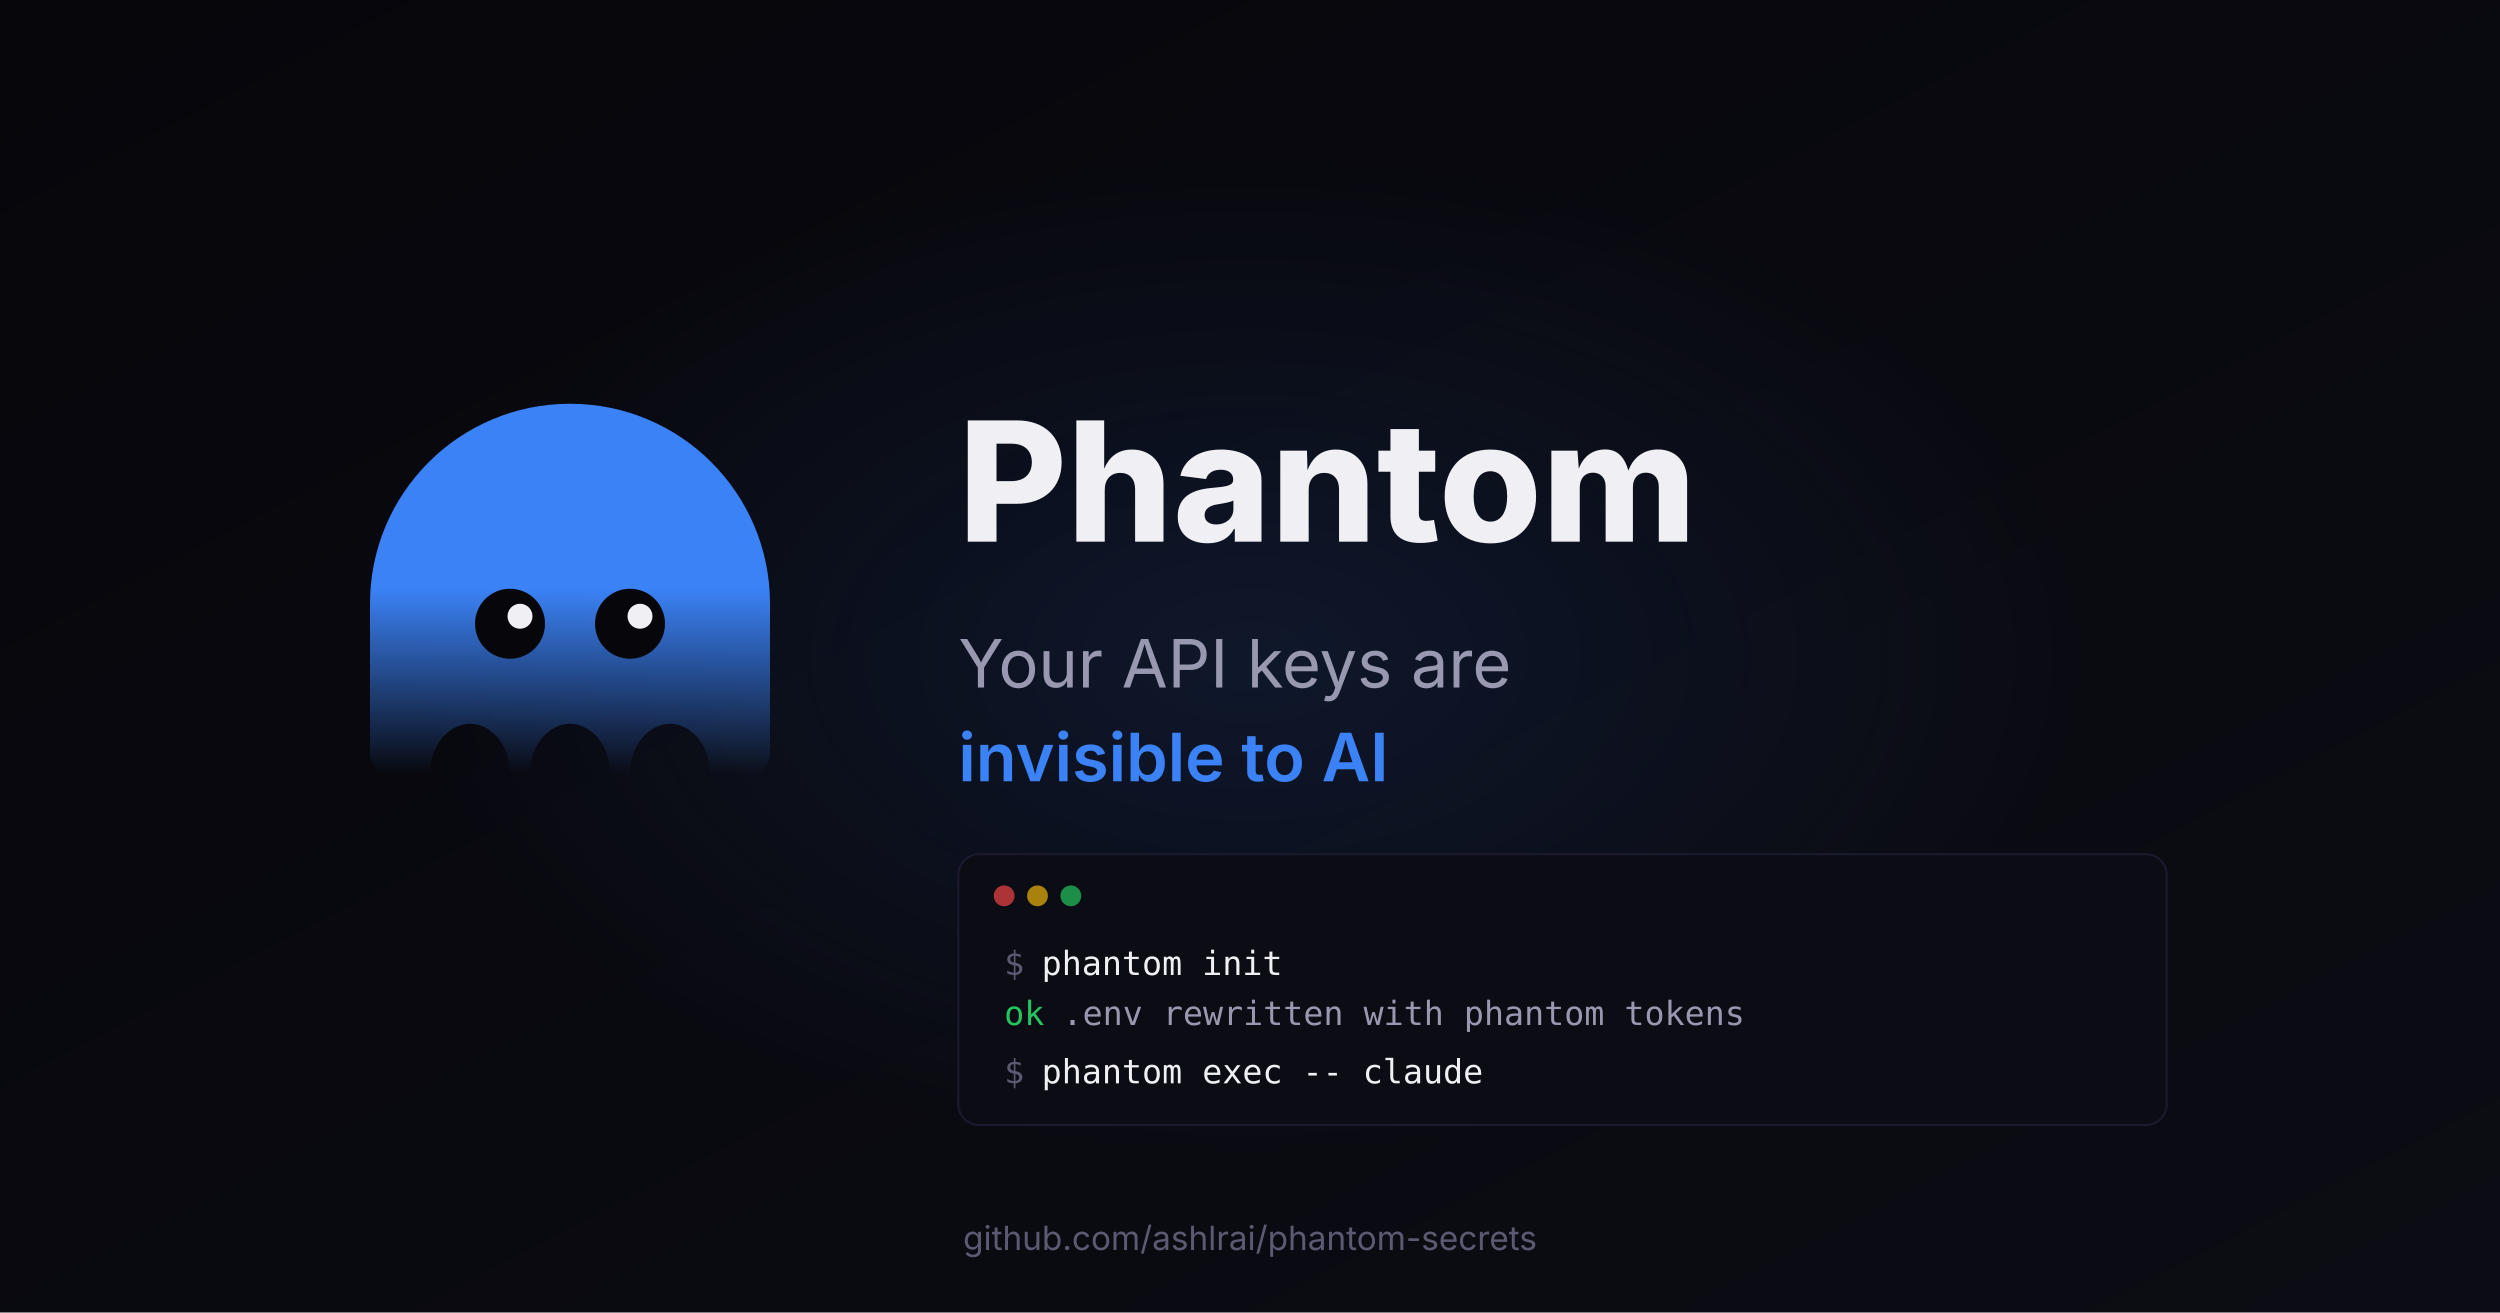
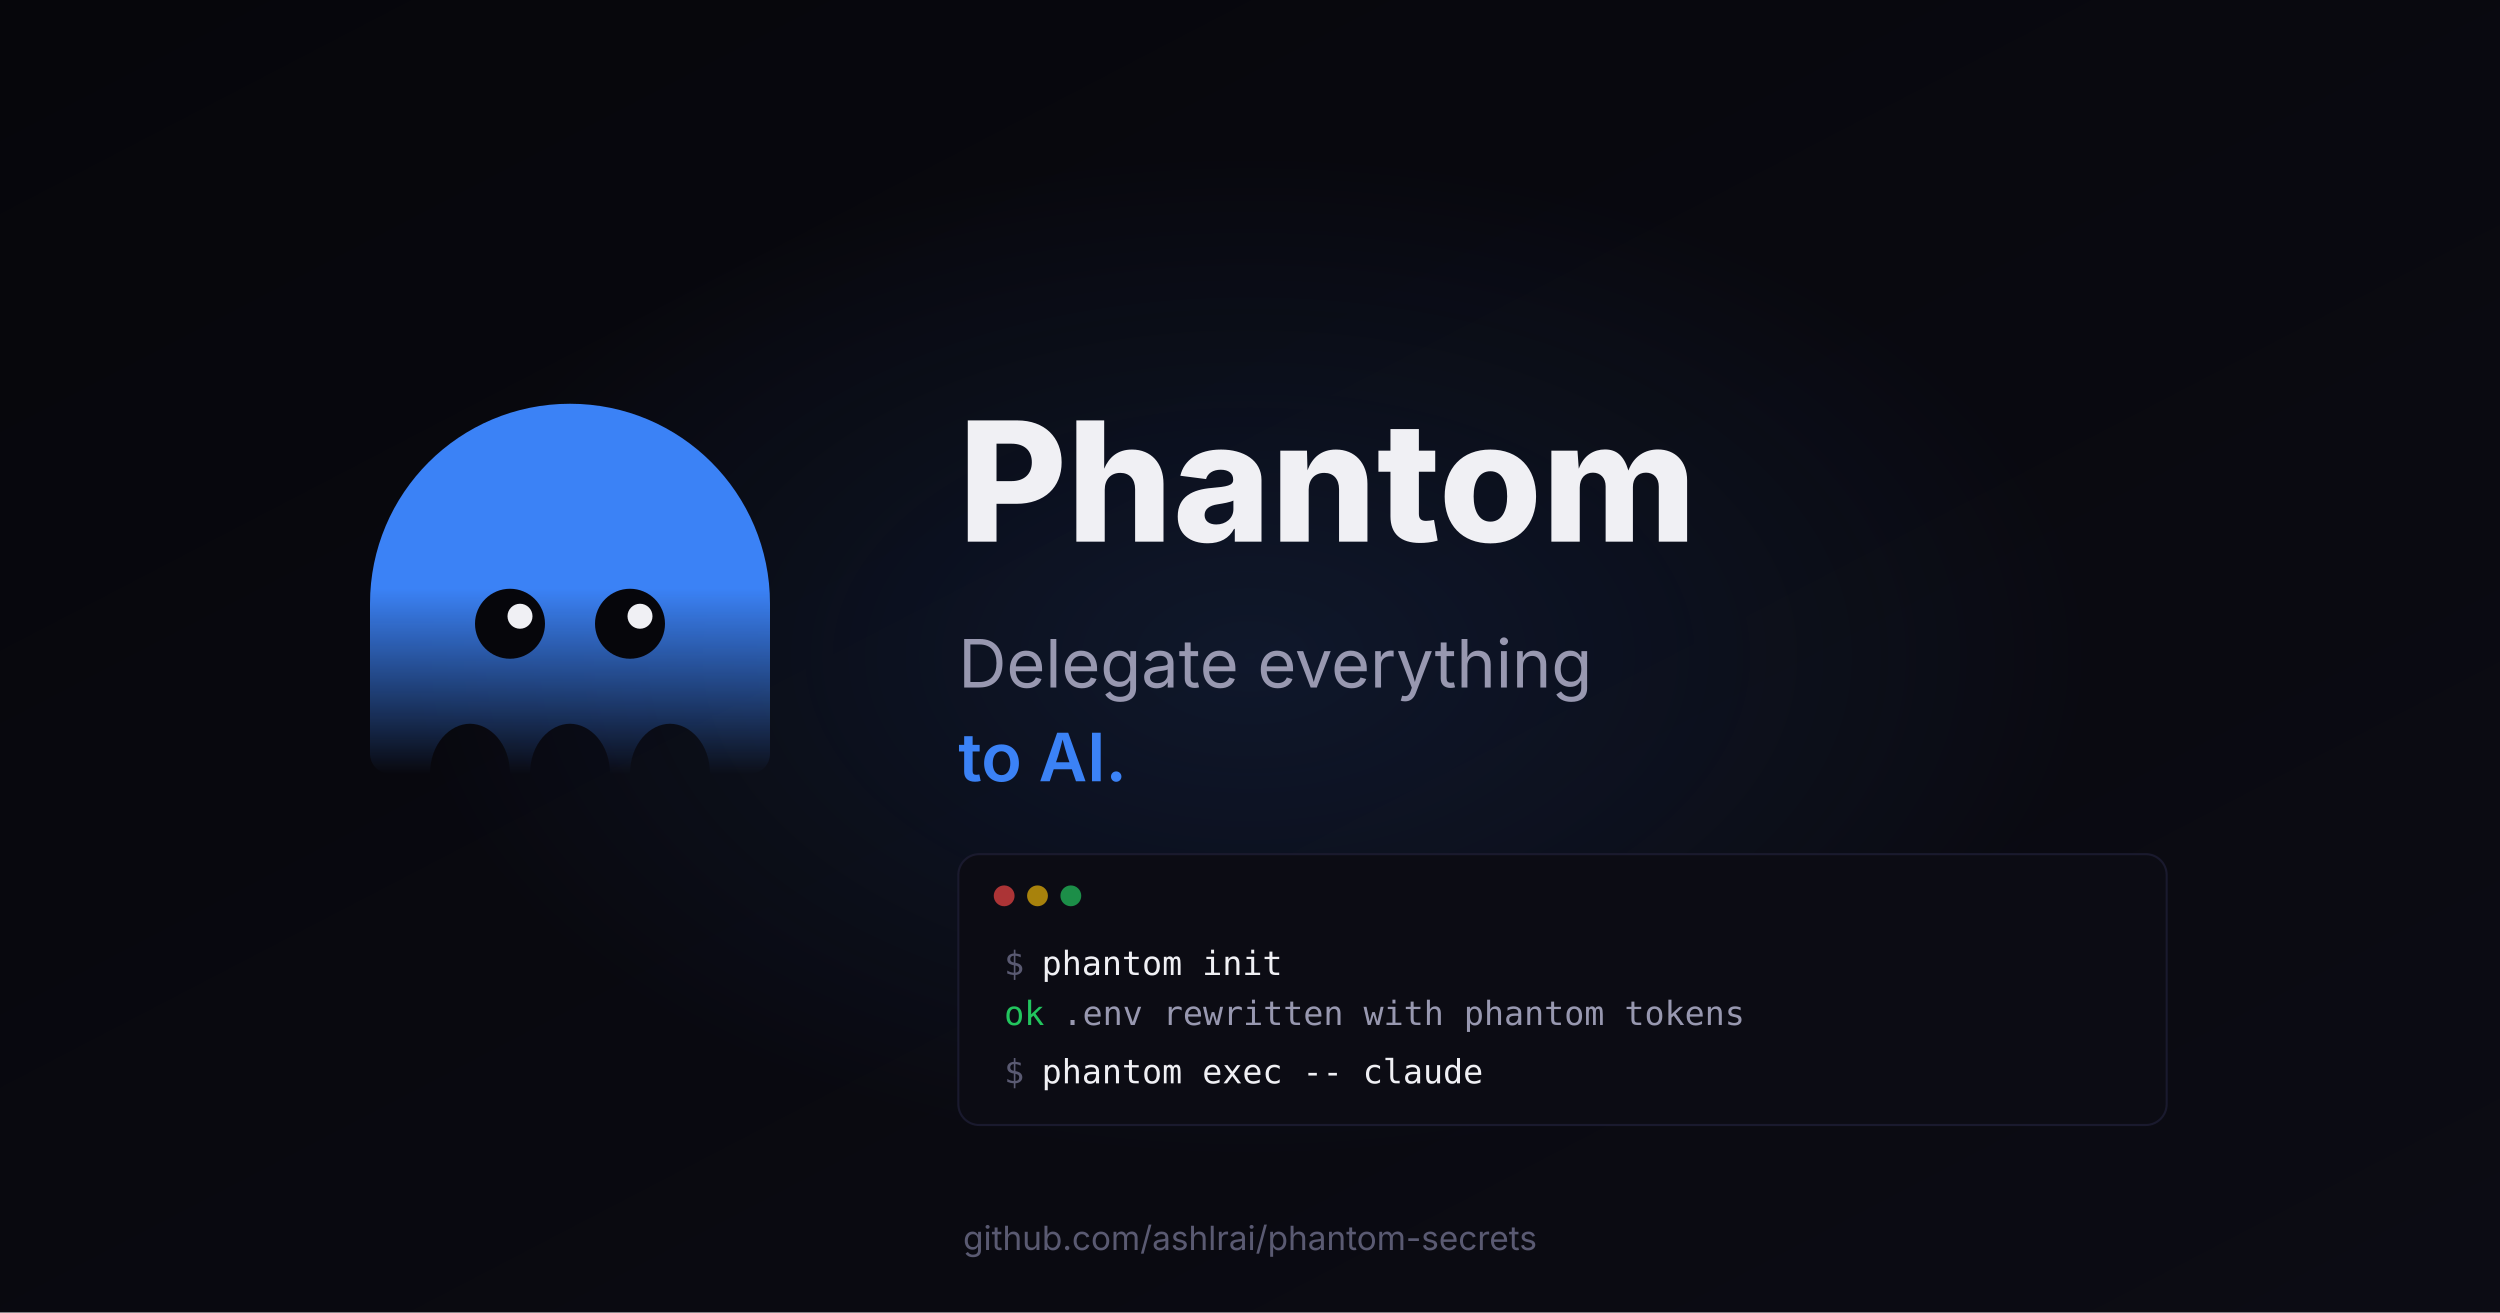
<svg xmlns="http://www.w3.org/2000/svg" viewBox="0 0 1200 630" fill="none">
  <defs>
    <linearGradient id="bg" x1="0%" y1="0%" x2="100%" y2="100%">
      <stop offset="0%" style="stop-color:#06060b" />
      <stop offset="100%" style="stop-color:#0c0c14" />
    </linearGradient>
    <linearGradient id="fade" x1="0%" y1="0%" x2="0%" y2="100%">
      <stop offset="50%" style="stop-color:#3b82f6;stop-opacity:1" />
      <stop offset="100%" style="stop-color:#3b82f6;stop-opacity:0" />
    </linearGradient>
    <radialGradient id="glow" cx="50%" cy="50%" r="40%">
      <stop offset="0%" style="stop-color:#3b82f6;stop-opacity:0.12" />
      <stop offset="100%" style="stop-color:#3b82f6;stop-opacity:0" />
    </radialGradient>
  </defs>
  <rect width="1200" height="630" fill="url(#bg)" />
  <ellipse cx="600" cy="315" rx="500" ry="300" fill="url(#glow)" />
  <g transform="translate(120, 165) scale(0.6)">
    <path d="M256 48c-88.4 0-160 71.6-160 160v120c0 8.8 7.2 16 16 16h32c0-24 16-40 32-40s32 16 32 40h16c0-24 16-40 32-40s32 16 32 40h16c0-24 16-40 32-40s32 16 32 40h32c8.8 0 16-7.2 16-16V208c0-88.4-71.6-160-160-160z" fill="url(#fade)" />
    <circle cx="208" cy="224" r="28" fill="#06060b" />
    <circle cx="304" cy="224" r="28" fill="#06060b" />
    <circle cx="216" cy="218" r="10" fill="#f0f0f4" />
    <circle cx="312" cy="218" r="10" fill="#f0f0f4" />
  </g>
  <text x="460" y="260" font-family="-apple-system, BlinkMacSystemFont, 'Segoe UI', system-ui, sans-serif" font-size="80" font-weight="800" fill="#f0f0f4">Phantom</text>
-   <text x="460" y="330" font-family="-apple-system, BlinkMacSystemFont, 'Segoe UI', system-ui, sans-serif" font-size="32" fill="#9898b0">Your API keys are</text>
-   <text x="460" y="375" font-family="-apple-system, BlinkMacSystemFont, 'Segoe UI', system-ui, sans-serif" font-size="32" font-weight="600" fill="#3b82f6">invisible to AI</text>
+   <text x="460" y="330" font-family="-apple-system, BlinkMacSystemFont, 'Segoe UI', system-ui, sans-serif" font-size="32" fill="#9898b0">Delegate everything</text>
+   <text x="460" y="375" font-family="-apple-system, BlinkMacSystemFont, 'Segoe UI', system-ui, sans-serif" font-size="32" font-weight="600" fill="#3b82f6">to AI.</text>
  <rect x="460" y="410" width="580" height="130" rx="10" fill="#0c0c14" stroke="#1a1a2e" stroke-width="1" />
  <circle cx="482" cy="430" r="5" fill="#ef4444" opacity="0.7" />
  <circle cx="498" cy="430" r="5" fill="#eab308" opacity="0.7" />
  <circle cx="514" cy="430" r="5" fill="#22c55e" opacity="0.7" />
  <text x="482" y="468" font-family="monospace" font-size="16" fill="#5a5a72">$ </text>
  <text x="500" y="468" font-family="monospace" font-size="16" fill="#f0f0f4">phantom init</text>
  <text x="482" y="492" font-family="monospace" font-size="16" fill="#22c55e">ok</text>
  <text x="510" y="492" font-family="monospace" font-size="16" fill="#9898b0"> .env rewritten with phantom tokens</text>
  <text x="482" y="520" font-family="monospace" font-size="16" fill="#5a5a72">$ </text>
  <text x="500" y="520" font-family="monospace" font-size="16" fill="#f0f0f4">phantom exec -- claude</text>
  <text x="600" y="600" text-anchor="middle" font-family="-apple-system, sans-serif" font-size="16" fill="#5a5a72">github.com/ashlrai/phantom-secrets</text>
</svg>
